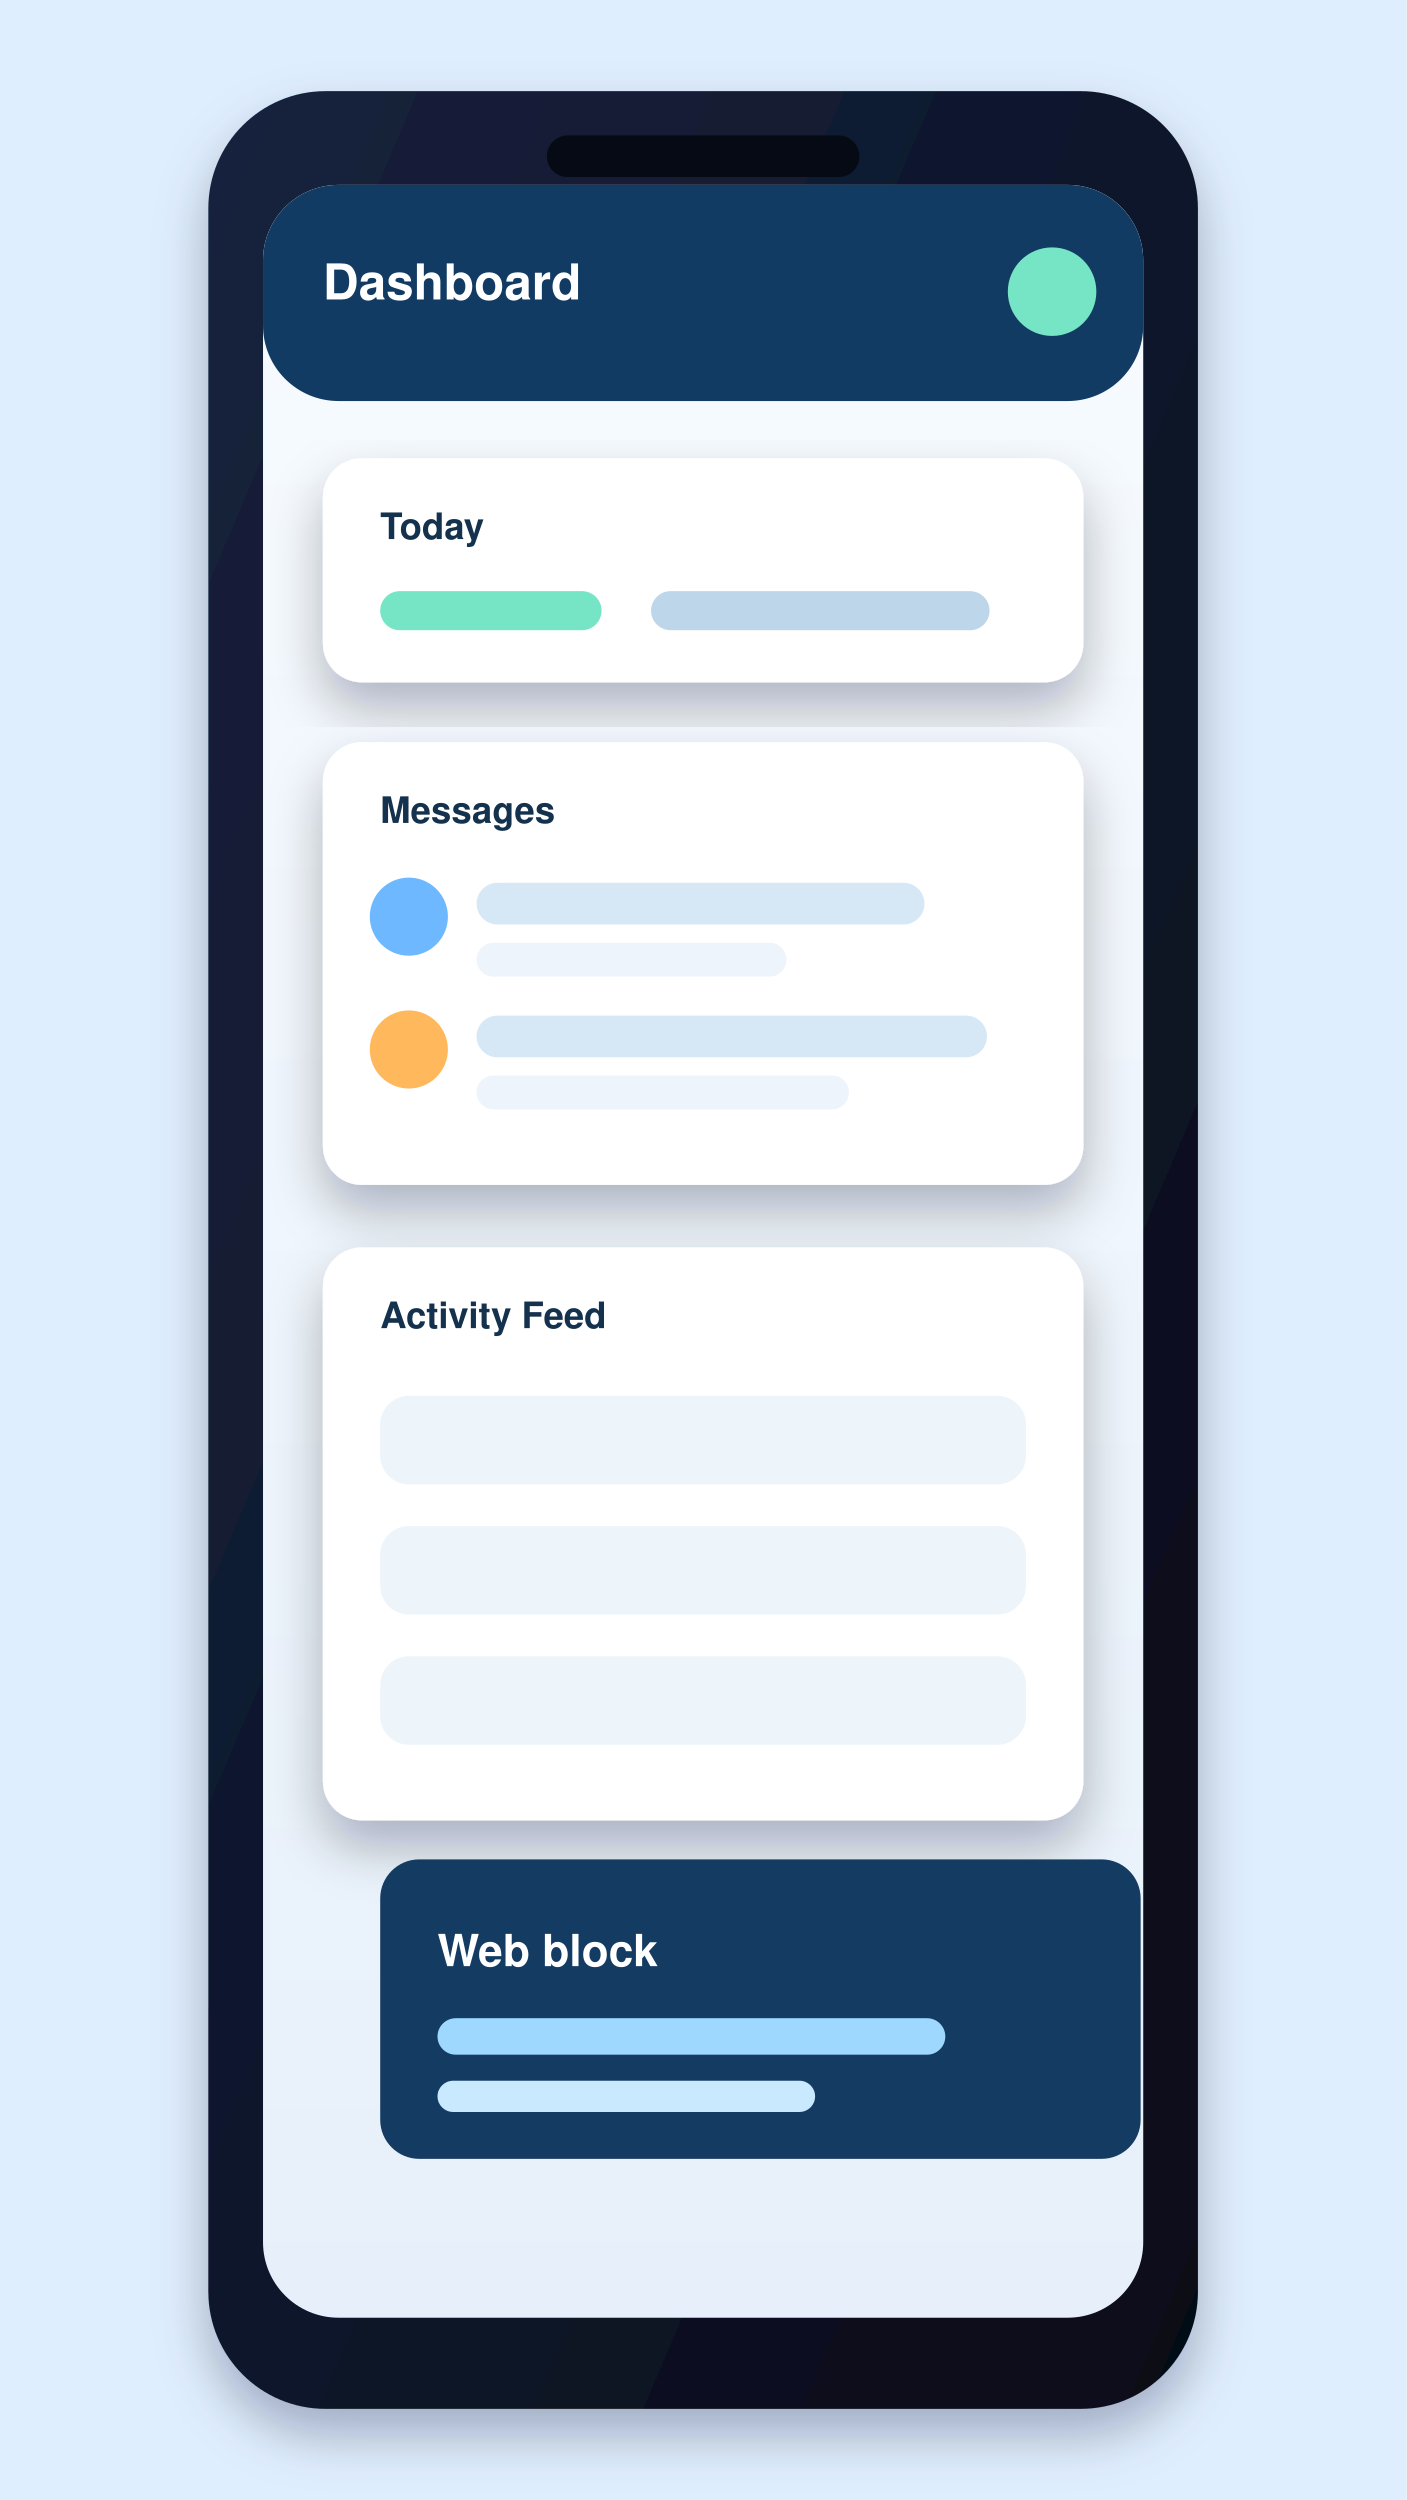
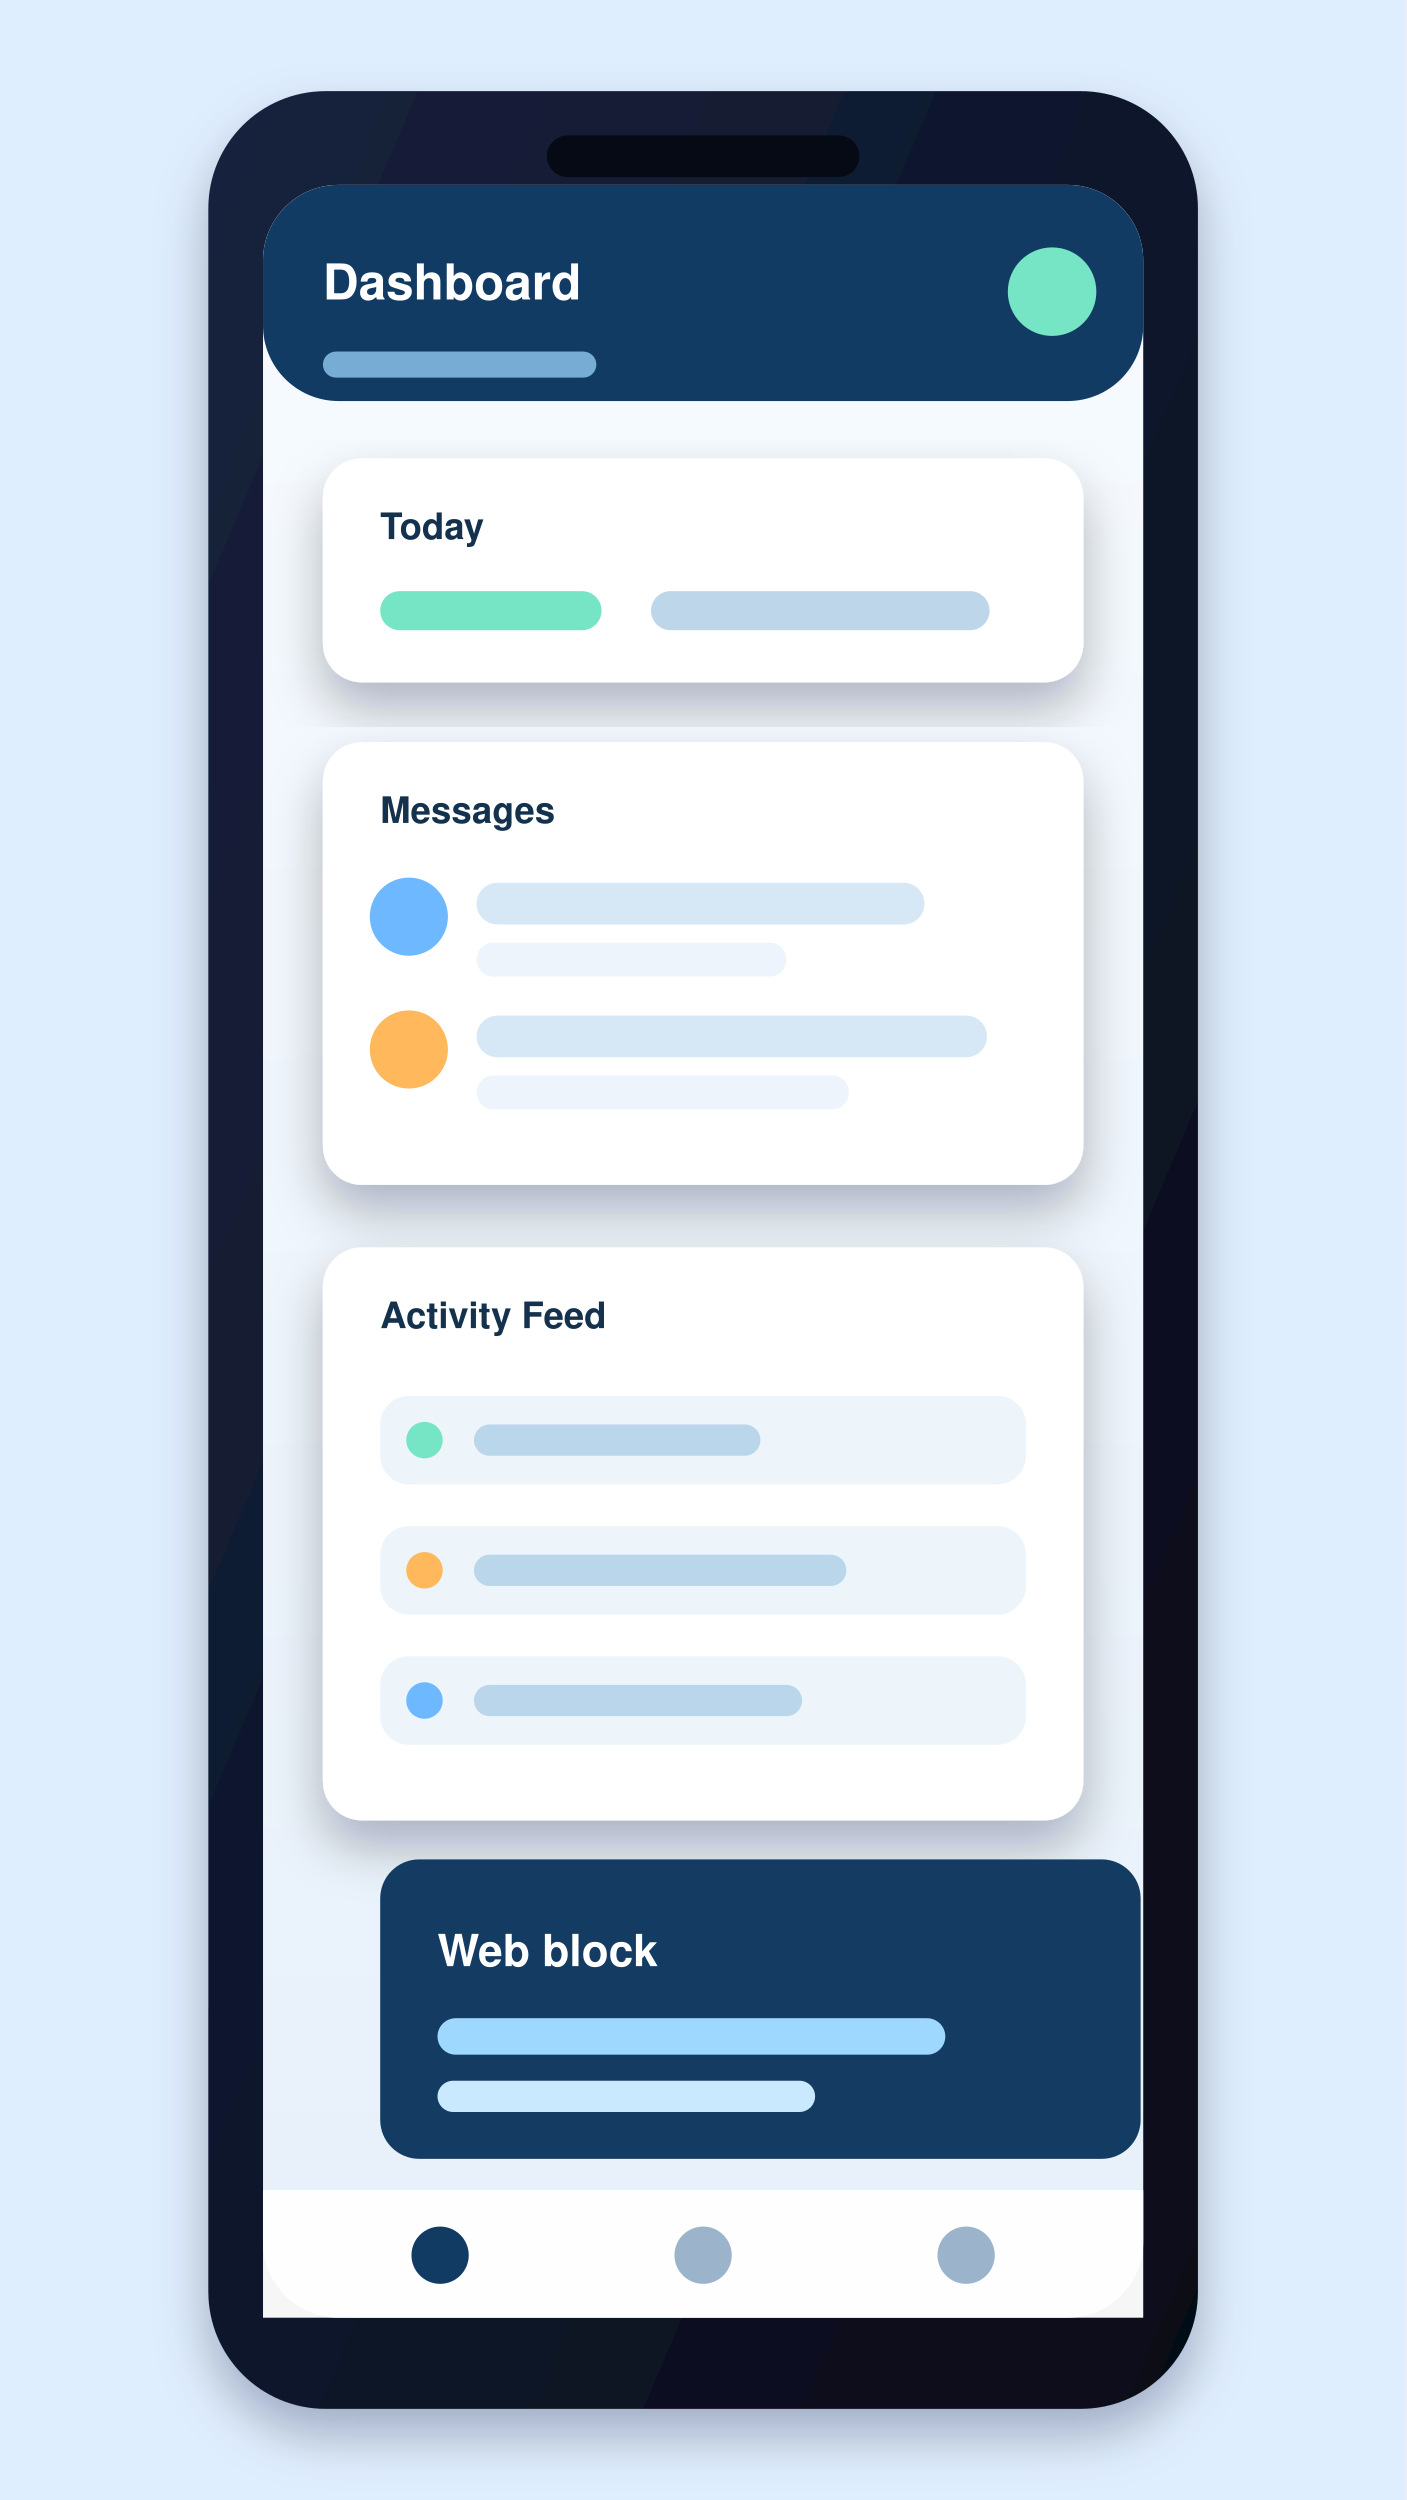
<svg xmlns="http://www.w3.org/2000/svg" width="1080" height="1920" viewBox="0 0 1080 1920">
  <defs>
    <linearGradient id="phone" x1="0" y1="0" x2="1" y2="1">
      <stop offset="0%" stop-color="#17223d" />
      <stop offset="100%" stop-color="#060b18" />
    </linearGradient>
    <linearGradient id="app" x1="0" y1="0" x2="0" y2="1">
      <stop offset="0%" stop-color="#f7fbff" />
      <stop offset="100%" stop-color="#e7f0fa" />
    </linearGradient>
    <filter id="shadow" x="-20%" y="-20%" width="140%" height="140%">
      <feDropShadow dx="0" dy="20" stdDeviation="20" flood-color="#07111f" flood-opacity="0.28" />
    </filter>
  </defs>
  <rect width="1080" height="1920" fill="#dfeeff" />
  <rect x="160" y="70" width="760" height="1780" rx="90" fill="url(#phone)" filter="url(#shadow)" />
  <rect x="202" y="142" width="676" height="1638" rx="58" fill="url(#app)" />
  <rect x="420" y="104" width="240" height="32" rx="16" fill="#050a15" />
  <rect x="202" y="142" width="676" height="166" rx="58" fill="#123b63" />
  <text x="248" y="230" font-family="Helvetica, Arial, sans-serif" font-size="38" font-weight="800" fill="#ffffff">Dashboard</text>
  <circle cx="808" cy="224" r="34" fill="#76e5c5" />
+   <rect x="248" y="270" width="210" height="20" rx="10" fill="#9ed8ff" opacity="0.72" />
  <rect x="248" y="352" width="584" height="172" rx="30" fill="#ffffff" filter="url(#shadow)" />
  <text x="292" y="414" font-family="Helvetica, Arial, sans-serif" font-size="28" font-weight="800" fill="#14314d">Today</text>
  <rect x="292" y="454" width="170" height="30" rx="15" fill="#76e5c5" />
  <rect x="500" y="454" width="260" height="30" rx="15" fill="#bed6ea" />
  <rect x="248" y="570" width="584" height="340" rx="30" fill="#ffffff" filter="url(#shadow)" />
  <text x="292" y="632" font-family="Helvetica, Arial, sans-serif" font-size="28" font-weight="800" fill="#14314d">Messages</text>
  <g>
    <circle cx="314" cy="704" r="30" fill="#6db8ff" />
    <rect x="366" y="678" width="344" height="32" rx="16" fill="#d6e8f6" />
    <rect x="366" y="724" width="238" height="26" rx="13" fill="#edf4fb" />
    <circle cx="314" cy="806" r="30" fill="#ffb85c" />
    <rect x="366" y="780" width="392" height="32" rx="16" fill="#d6e8f6" />
    <rect x="366" y="826" width="286" height="26" rx="13" fill="#edf4fb" />
  </g>
  <rect x="248" y="958" width="584" height="440" rx="30" fill="#ffffff" filter="url(#shadow)" />
  <text x="292" y="1020" font-family="Helvetica, Arial, sans-serif" font-size="28" font-weight="800" fill="#14314d">Activity Feed</text>
  <rect x="292" y="1072" width="496" height="68" rx="22" fill="#edf5fb" />
+   <circle cx="326" cy="1106" r="14" fill="#76e5c5" />
+   <rect x="364" y="1094" width="220" height="24" rx="12" fill="#b9d6ea" />
  <rect x="292" y="1172" width="496" height="68" rx="22" fill="#edf5fb" />
+   <circle cx="326" cy="1206" r="14" fill="#ffb85c" />
+   <rect x="364" y="1194" width="286" height="24" rx="12" fill="#b9d6ea" />
  <rect x="292" y="1272" width="496" height="68" rx="22" fill="#edf5fb" />
+   <circle cx="326" cy="1306" r="14" fill="#6db8ff" />
+   <rect x="364" y="1294" width="252" height="24" rx="12" fill="#b9d6ea" />
  <rect x="292" y="1428" width="584" height="230" rx="30" fill="#143b62" />
  <text x="336" y="1510" font-family="Helvetica, Arial, sans-serif" font-size="34" font-weight="800" fill="#ffffff">Web block</text>
  <rect x="336" y="1550" width="390" height="28" rx="14" fill="#9ed8ff" />
  <rect x="336" y="1598" width="290" height="24" rx="12" fill="#c9e9ff" />
+   <rect x="202" y="1682" width="676" height="98" rx="0 0 58 58" fill="#ffffff" opacity="0.96" />
+   <circle cx="338" cy="1732" r="22" fill="#123b63" />
+   <circle cx="540" cy="1732" r="22" fill="#9bb4cc" />
+   <circle cx="742" cy="1732" r="22" fill="#9bb4cc" />
</svg>
